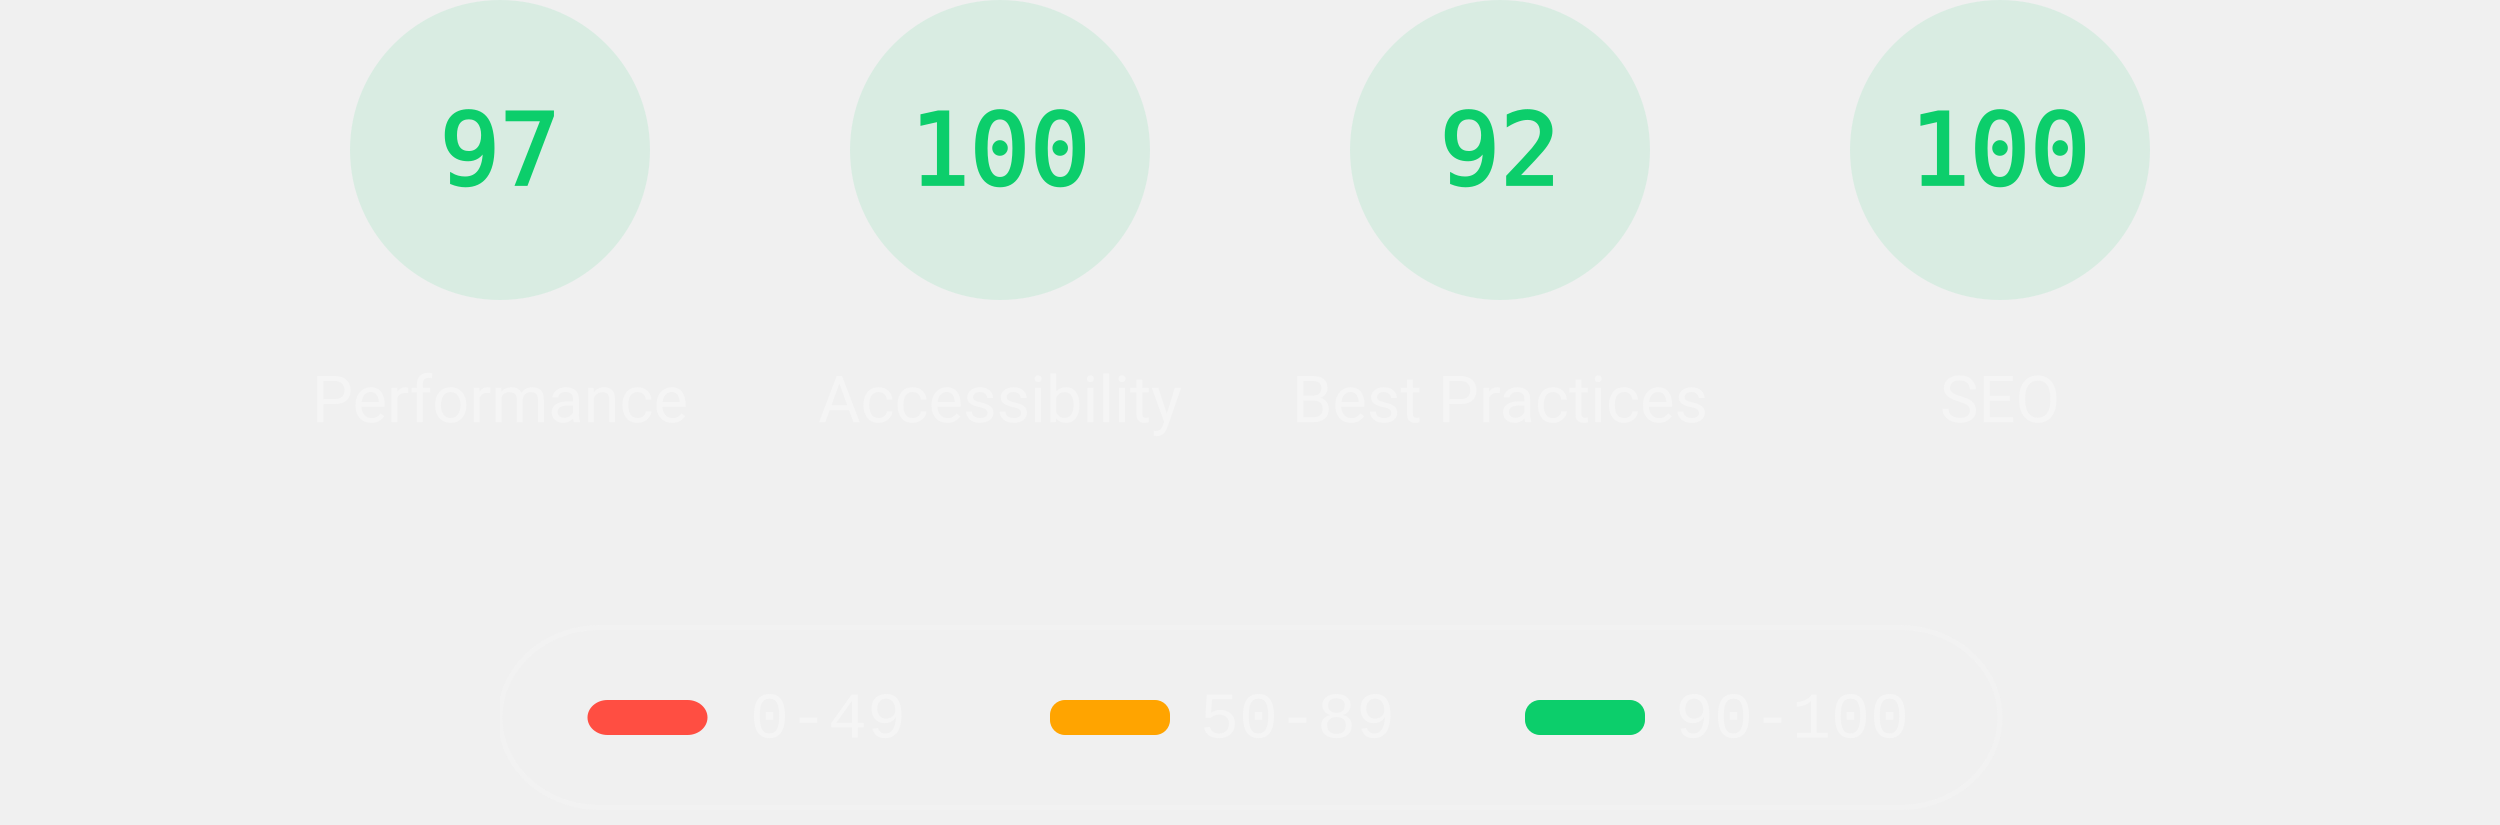
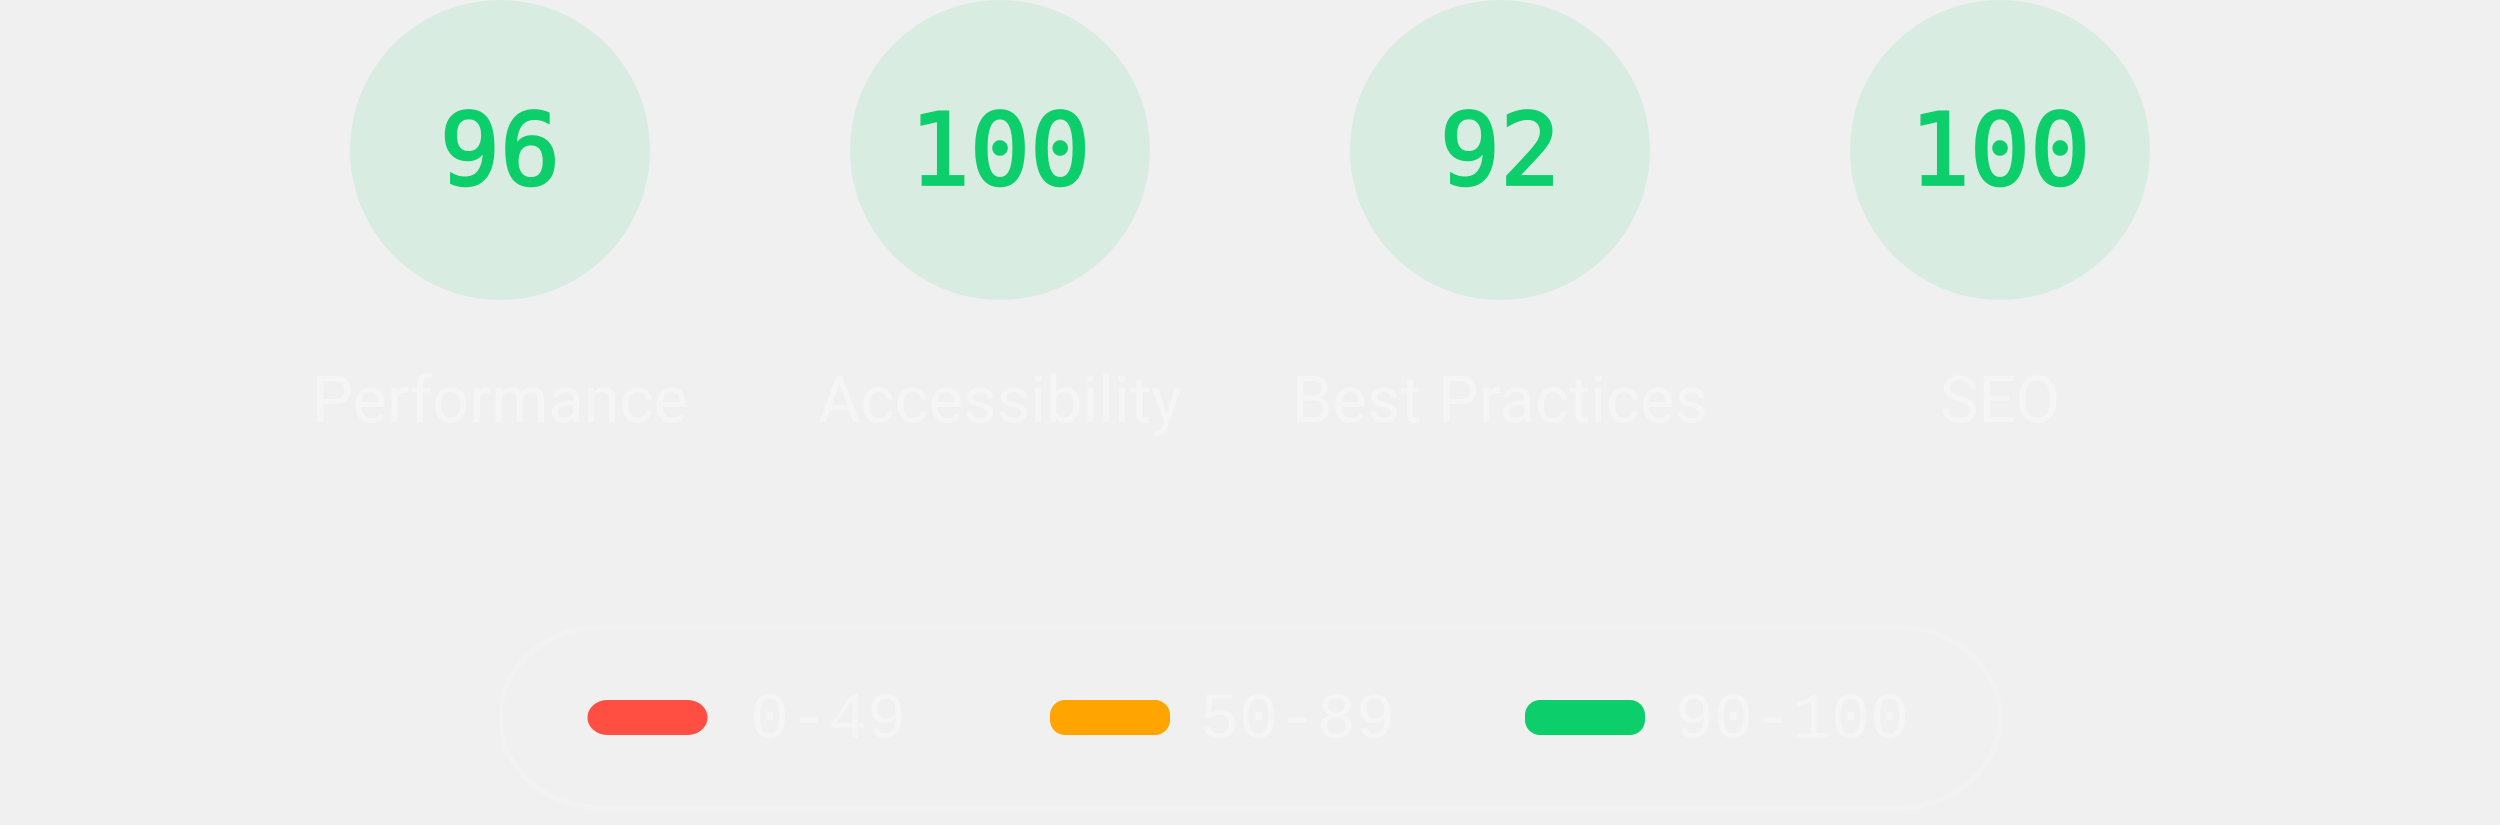
<svg xmlns="http://www.w3.org/2000/svg" class="theme--dark" fill="none" width="1000" height="330">
  <style>
			.gauge-base {
				opacity: 0.1
			}

			.gauge-arc {
				fill: none;
				animation-delay: 250ms;
				stroke-linecap: round;
				transform: rotate(-90deg);
				transform-origin: 100px 60px;
				animation: load-gauge 1s ease forwards
			}

			.guage-text {
				font-size: 40px;
				font-family: monospace;
				text-align: center
			}

			.guage-red {
				color: #ff4e42;
				fill: #ff4e42;
				stroke: #ff4e42
			}
			.guage-orange {
				color: #ffa400;
				fill: #ffa400;
				stroke: #ffa400
			}
			.guage-green {
				color: #0cce6b;
				fill: #0cce6b;
				stroke: #0cce6b
			}
			.theme--agnostic .guage-undefined {
				color: #5c5c5c;
				fill: #5c5c5c;
				stroke: #5c5c5c
			}
			.theme--light .guage-undefined {
				color: #1e1e1e;
				fill: #1e1e1e;
				stroke: #1e1e1e
			}
			.theme--dark .guage-undefined {
				color: #f5f5f5;
				fill: #f5f5f5;
				stroke: #f5f5f5
			}

			.guage-title {
				stroke: none;
				font-size: 26px;
				line-height: 26px;
				font-family: Roboto, Halvetica, Arial, sans-serif
			}
			.metric.guage-title {
				font-family: 'Courier New', Courier, monospace
			}
			.theme--agnostic .guage-title {
				color: #737373;
				fill: #737373
			}
			.theme--light .guage-title {
				color: #212121;
				fill: #212121
			}
			.theme--dark .guage-title {
				color: #f5f5f5;
				fill: #f5f5f5
			}

			@keyframes load-gauge {
				from {
					stroke-dasharray: 0 352.858
				}
			}
			.lh-gauge--pwa__disc {
				fill: #e0e0e0
			}
			.lh-gauge--pwa__logo {
				position: relative;
				fill: #b0b0b0
			}
			.lh-gauge--pwa__invisible {
				display: none
			}
			.lh-gauge--pwa__visible {
				display: inline
			}
			.guage-invisible {
				display: none
			}
			.lh-gauge--pwa__logo--primary-color {
				fill: #304ffe
			}
			.theme--agnostic .lh-gauge--pwa__logo--secondary-color {
				fill: #787878
			}
			.theme--light .lh-gauge--pwa__logo--secondary-color {
				fill: #3d3d3d
			}
			.theme--dark .lh-gauge--pwa__logo--secondary-color {
				fill: #d8b6b6
			}
			.theme--light #svg_2 {
				stroke: #00000022
			}
			.theme--agnostic #svg_2 {
				stroke: #616161
			}
			.theme--light #svg_2 {
				stroke: #00000022
			}
			.theme--dark #svg_2 {
				stroke: #f5f5f566
			}
		</style>
  <svg class="guage-div guage-perf guage-green" viewBox="0 0 200 200" width="200" height="200" x="100" y="0">
    <circle class="gauge-base" r="56" cx="100" cy="60" stroke-width="8" />
-     <circle class="gauge-arc guage-arc-1" r="56" cx="100" cy="60" stroke-width="8" style="stroke-dasharray: 341.302, 351.858;" />
-     <text class="guage-text" x="100px" y="60px" alignment-baseline="central" dominant-baseline="central" text-anchor="middle">97</text>
+     <circle class="gauge-arc guage-arc-1" r="56" cx="100" cy="60" stroke-width="8" style="stroke-dasharray: 337.784, 351.858;" />
+     <text class="guage-text" x="100px" y="60px" alignment-baseline="central" dominant-baseline="central" text-anchor="middle">96</text>
    <text class="guage-title" x="100px" y="160px" alignment-baseline="central" dominant-baseline="central" text-anchor="middle">Performance</text>
  </svg>
  <svg class="guage-div guage-acc guage-green" viewBox="0 0 200 200" width="200" height="200" x="300" y="0">
    <circle class="gauge-base" r="56" cx="100" cy="60" stroke-width="8" />
    <circle class="gauge-arc guage-arc-2" r="56" cx="100" cy="60" stroke-width="8" style="stroke-dasharray: 351.858, 351.858;" />
    <text class="guage-text" x="100px" y="60px" alignment-baseline="central" dominant-baseline="central" text-anchor="middle">100</text>
    <text class="guage-title" x="100px" y="160px" alignment-baseline="central" dominant-baseline="central" text-anchor="middle">Accessibility</text>
  </svg>
  <svg class="guage-div guage-best guage-green" viewBox="0 0 200 200" width="200" height="200" x="500" y="0">
    <circle class="gauge-base" r="56" cx="100" cy="60" stroke-width="8" />
    <circle class="gauge-arc guage-arc-3" r="56" cx="100" cy="60" stroke-width="8" style="stroke-dasharray: 323.709, 351.858;" />
    <text class="guage-text" x="100px" y="60px" alignment-baseline="central" dominant-baseline="central" text-anchor="middle">92</text>
    <text class="guage-title" x="100px" y="160px" alignment-baseline="central" dominant-baseline="central" text-anchor="middle">Best Practices</text>
  </svg>
  <svg class="guage-div guage-seo guage-green" viewBox="0 0 200 200" width="200" height="200" x="700" y="0">
    <circle class="gauge-base" r="56" cx="100" cy="60" stroke-width="8" />
    <circle class="gauge-arc guage-arc-4" r="56" cx="100" cy="60" stroke-width="8" style="stroke-dasharray: 351.858, 351.858;" />
    <text class="guage-text" x="100px" y="60px" alignment-baseline="central" dominant-baseline="central" text-anchor="middle">100</text>
    <text class="guage-title" x="100px" y="160px" alignment-baseline="central" dominant-baseline="central" text-anchor="middle">SEO</text>
  </svg>
  <svg class="guage-div guage-pwa guage-invisible" viewBox="0 0 200 200" width="200" height="200" x="900" y="0">
    <svg viewBox="0 0 60 60" width="112" height="112" x="44" y="4">
      <defs>
        <linearGradient id="lh-gauge--pwa__check-circle__gradient-0" x1="50%" y1="0%" x2="50%" y2="100%">
          <stop stop-color="#00C852" offset="0%" />
          <stop stop-color="#009688" offset="100%" />
        </linearGradient>
        <linearGradient id="lh-gauge--pwa__installable__shadow-gradient-0" x1="76.056%" x2="24.111%" y1="82.995%" y2="24.735%">
          <stop stop-color="#A5D6A7" offset="0%" />
          <stop stop-color="#80CBC4" offset="100%" />
        </linearGradient>
        <linearGradient id="lh-gauge--pwa__fast-reliable__shadow-gradient-0" x1="76.056%" y1="82.995%" x2="25.678%" y2="26.493%">
          <stop stop-color="#64B5F6" offset="0%" />
          <stop stop-color="#2979FF" offset="100%" />
        </linearGradient>
        <g id="lh-gauge--pwa__fast-reliable-badge-0">
          <circle fill="#FFFFFF" cx="10" cy="10" r="10" />
          <path fill="#304FFE" d="M10 3.58l5.25 2.34v3.5c0 3.23-2.24 6.26-5.25 7-3.01-.74-5.25-3.77-5.25-7v-3.5L10 3.58zm-.47 10.74l2.76-4.83.03-.07c.04-.08 0-.24-.22-.24h-1.64l.47-3.26h-.47l-2.7 4.77c-.02.01.05-.1-.04.05-.09.16-.1.31.18.31h1.63l-.47 3.27h.47z" />
        </g>
        <g id="lh-gauge--pwa__installable-badge-0">
          <circle fill="#FFFFFF" cx="10" cy="10" r="10" />
          <path fill="#009688" d="M10 4.167A5.835 5.835 0 0 0 4.167 10 5.835 5.835 0 0 0 10 15.833 5.835 5.835 0 0 0 15.833 10 5.835 5.835 0 0 0 10 4.167zm2.917 6.416h-2.334v2.334H9.417v-2.334H7.083V9.417h2.334V7.083h1.166v2.334h2.334v1.166z" />
        </g>
      </defs>
      <g stroke="none" fill-rule="nonzero">
        <circle class="lh-gauge--pwa__disc" cx="30" cy="30" r="30" />
        <g class="lh-gauge--pwa__logo">
          <path d="M35.66 19.39l.7-1.75h2L37.4 15 38.6 12l3.4 9h-2.51l-.58-1.61z" />
          <path d="M33.52 21l3.65-9h-2.42l-2.5 5.82L30.5 12h-1.86l-1.9 5.82-1.35-2.65-1.21 3.72L25.4 21h2.38l1.72-5.2 1.64 5.2z" />
          <path fill-rule="nonzero" d="M20.3 17.91h1.48c.45 0 .85-.05 1.2-.15l.39-1.18 1.07-3.3a2.64 2.64 0 0 0-.28-.37c-.55-.6-1.36-.91-2.42-.91H18v9h2.3V17.9zm1.96-3.84c.22.22.33.5.33.87 0 .36-.1.65-.29.87-.2.23-.59.35-1.15.35h-.86v-2.41h.87c.52 0 .89.1 1.1.32z" />
        </g>
        <rect class="lh-gauge--pwa__component lh-gauge--pwa__na-line lh-gauge--pwa__invisible" fill="#FFFFFF" x="20" y="32" width="20" height="4" rx="2" />
        <g class="lh-gauge--pwa__component lh-gauge--pwa__fast-reliable-badge lh-gauge--pwa__invisible" transform="translate(20, 29)">
          <path fill="url(#lh-gauge--pwa__fast-reliable__shadow-gradient-0)" d="M33.63 19.49A30 30 0 0 1 16.2 30.36L3 17.14 17.14 3l16.49 16.49z" />
          <use href="#lh-gauge--pwa__fast-reliable-badge-0" />
        </g>
        <g class="lh-gauge--pwa__component lh-gauge--pwa__installable-badge lh-gauge--pwa__invisible" transform="translate(20, 29)">
          <path fill="url(#lh-gauge--pwa__installable__shadow-gradient-0)" d="M33.629 19.487c-4.272 5.453-10.391 9.39-17.415 10.869L3 17.142 17.142 3 33.63 19.487z" />
          <use href="#lh-gauge--pwa__installable-badge-0" />
        </g>
        <g class="lh-gauge--pwa__component lh-gauge--pwa__fast-reliable-installable-badges lh-gauge--pwa__invisible">
          <g transform="translate(8, 29)">
            <path fill="url(#lh-gauge--pwa__fast-reliable__shadow-gradient-0)" d="M16.321 30.463L3 17.143 17.142 3l22.365 22.365A29.864 29.864 0 0 1 22 31c-1.942 0-3.84-.184-5.679-.537z" />
            <use href="#lh-gauge--pwa__fast-reliable-badge-0" />
          </g>
          <g transform="translate(32, 29)">
            <path fill="url(#lh-gauge--pwa__installable__shadow-gradient-0)" d="M25.982 11.84a30.107 30.107 0 0 1-13.08 15.203L3 17.143 17.142 3l8.84 8.84z" />
            <use href="#lh-gauge--pwa__installable-badge-0" />
          </g>
        </g>
        <g class="lh-gauge--pwa__component lh-gauge--pwa__check-circle lh-gauge--pwa__invisible" transform="translate(18, 28)">
          <circle fill="#FFFFFF" cx="12" cy="12" r="12" />
          <path fill="url(#lh-gauge--pwa__check-circle__gradient-0)" d="M12 2a10 10 0 1 0 0 20 10 10 0 0 0 0-20zm-2 15l-5-5 1.41-1.41L10 14.17l7.59-7.59L19 8l-9 9z" />
        </g>
      </g>
    </svg>
    <text class="guage-title" y="160px" alignment-baseline="central" dominant-baseline="central" text-anchor="middle">
      <tspan x="100px" dy="-6px">Progressive</tspan>
      <tspan x="100px" dy="30px">Web App</tspan>
    </text>
  </svg>
  <svg width="604" height="76" x="200" y="250">
    <g>
      <rect fill="none" id="canvas_background" height="80" width="604" y="-1" x="-1" />
      <g display="none" overflow="visible" y="0" x="0" height="100%" width="100%" id="canvasGrid">
        <rect fill="url(#gridpattern)" stroke-width="0" y="0" x="0" height="100%" width="100%" />
      </g>
    </g>
    <g>
      <rect fill-opacity="0" stroke-width="2" rx="40" id="svg_2" height="72" width="600" y="1" x="0" fill="#000000" />
      <rect stroke="#000" rx="8" id="svg_3" height="14" width="48" y="30" x="35" stroke-opacity="null" stroke-width="0" fill="#ff4e42" />
      <rect stroke="#000" rx="6" id="svg_4" height="14" width="48" y="30" x="220" stroke-opacity="null" stroke-width="0" fill="#ffa400" />
      <rect stroke="#000" rx="6" id="svg_5" height="14" width="48" y="30" x="410" stroke-opacity="null" stroke-width="0" fill="#0cce6b" />
      <text class="metric guage-title" xml:space="preserve" text-anchor="start" font-size="26" id="svg_6" y="45" x="100" stroke-opacity="null" stroke-width="0" stroke="#000">0-49</text>
      <text class="metric guage-title" xml:space="preserve" text-anchor="start" font-size="26" id="svg_7" y="45" x="280" stroke-opacity="null" stroke-width="0" stroke="#000">50-89</text>
      <text class="metric guage-title" xml:space="preserve" text-anchor="start" font-size="26" id="svg_8" y="45" x="470" stroke-opacity="null" stroke-width="0" stroke="#000">90-100</text>
    </g>
  </svg>
</svg>
